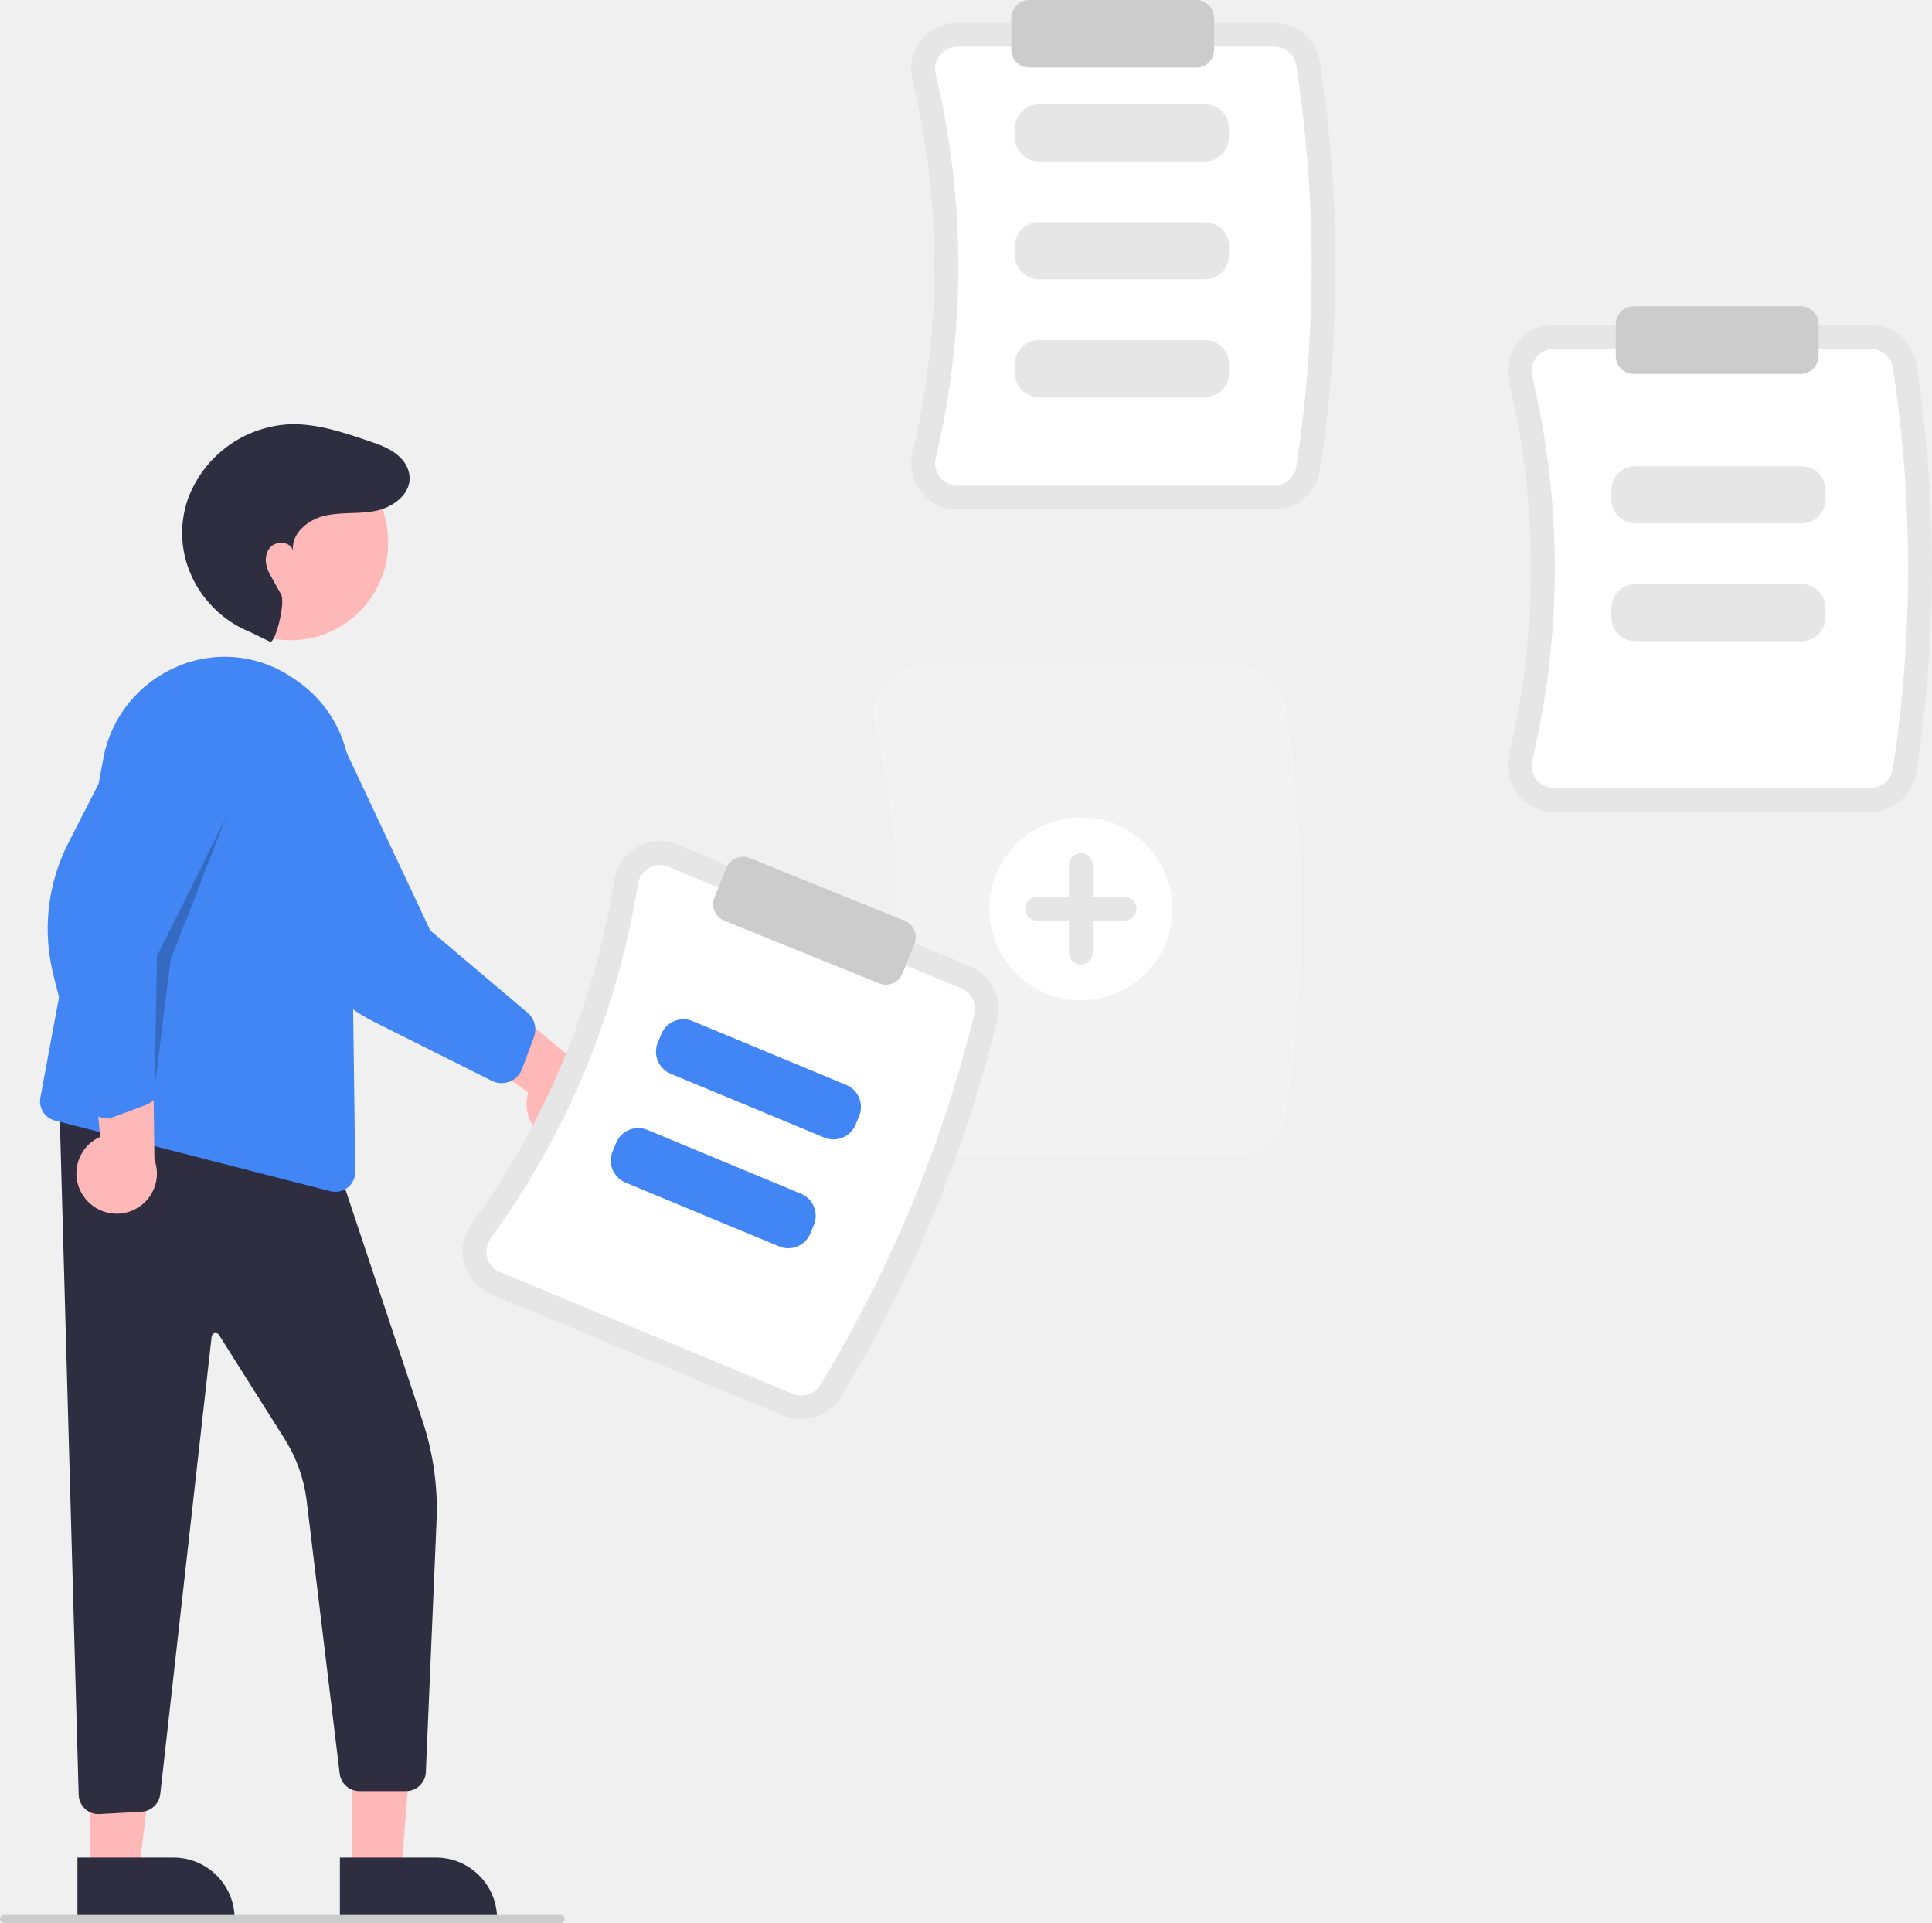
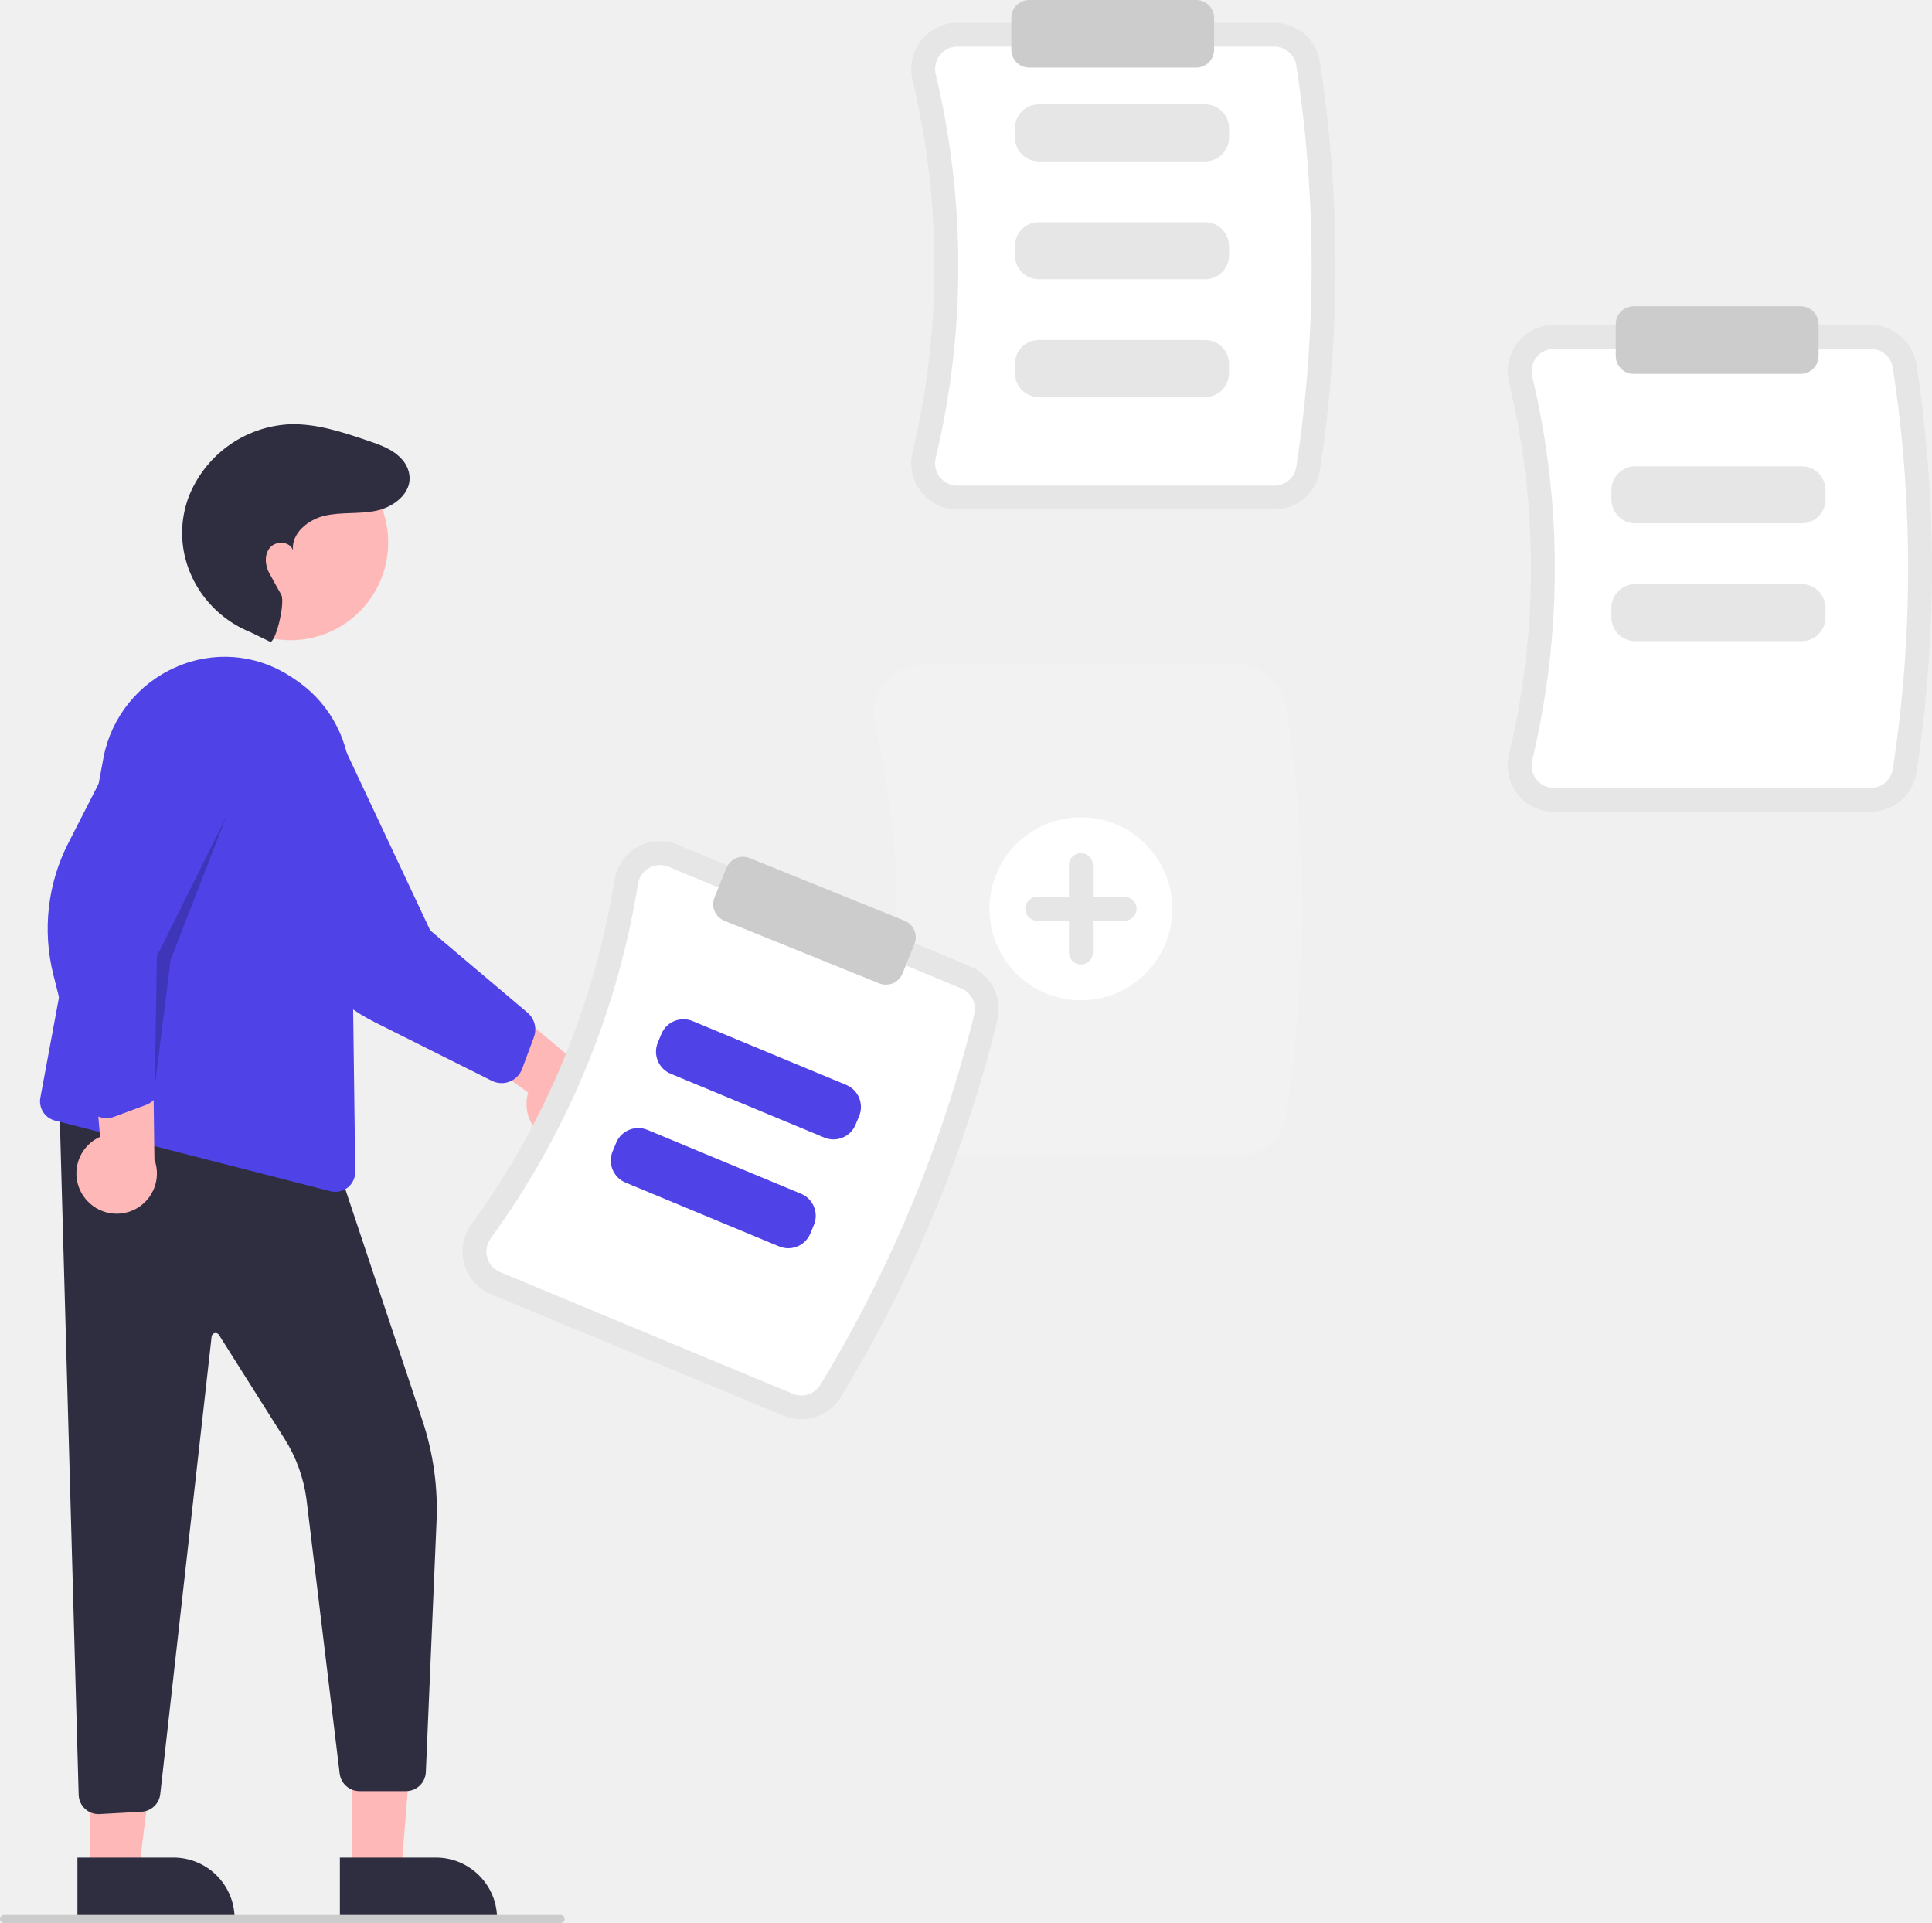
<svg xmlns="http://www.w3.org/2000/svg" data-name="Layer 1" width="485.834" height="483.5" viewBox="0 0 485.834 483.5">
  <path d="M677.542,336.347H597.8a11.478,11.478,0,0,1-9.066-4.394h0a11.622,11.622,0,0,1-2.177-9.968,201.631,201.631,0,0,0-0-93.647,11.624,11.624,0,0,1,2.177-9.967,11.478,11.478,0,0,1,9.066-4.394h79.741a11.623,11.623,0,0,1,11.439,9.755,337.961,337.961,0,0,1,0,102.858A11.623,11.623,0,0,1,677.542,336.347Z" transform="translate(-357.0831 -208.25)" fill="#e6e6e6" />
  <path d="M597.8,219.978a5.513,5.513,0,0,0-4.354,2.108,5.659,5.659,0,0,0-1.054,4.854,207.656,207.656,0,0,1,0,96.445,5.656,5.656,0,0,0,1.053,4.853l0.0 0a5.511,5.511,0,0,0,4.354,2.109h79.741a5.582,5.582,0,0,0,5.509-4.667,331.985,331.985,0,0,0,0-101.035,5.582,5.582,0,0,0-5.509-4.667Z" transform="translate(-357.0831 -208.25)" fill="#fff" />
  <path d="M660.141,248.829h-41.845a6.006,6.006,0,0,1-6-6v-2.345a6.006,6.006,0,0,1,6-6h41.845a6.006,6.006,0,0,1,6,6V242.829A6.006,6.006,0,0,1,660.141,248.829Z" transform="translate(-357.0831 -208.25)" fill="#e6e6e6" />
  <path d="M660.141,278.454h-41.845a6.006,6.006,0,0,1-6-6V270.11a6.006,6.006,0,0,1,6-6h41.845a6.006,6.006,0,0,1,6,6v2.345A6.006,6.006,0,0,1,660.141,278.454Z" transform="translate(-357.0831 -208.25)" fill="#e6e6e6" />
  <path d="M660.141,308.08h-41.845a6.006,6.006,0,0,1-6-6v-2.345a6.006,6.006,0,0,1,6-6h41.845a6.006,6.006,0,0,1,6,6v2.345A6.006,6.006,0,0,1,660.141,308.08Z" transform="translate(-357.0831 -208.25)" fill="#e6e6e6" />
  <path d="M827.542,412.347H747.8a11.478,11.478,0,0,1-9.066-4.394h0a11.622,11.622,0,0,1-2.177-9.968,201.631,201.631,0,0,0-0-93.647,11.624,11.624,0,0,1,2.177-9.967,11.478,11.478,0,0,1,9.066-4.394h79.741a11.623,11.623,0,0,1,11.439,9.755,337.961,337.961,0,0,1,0,102.858A11.623,11.623,0,0,1,827.542,412.347Z" transform="translate(-357.0831 -208.25)" fill="#e6e6e6" />
  <path d="M747.8,295.978a5.513,5.513,0,0,0-4.354,2.108,5.659,5.659,0,0,0-1.054,4.854,207.656,207.656,0,0,1,0,96.445,5.656,5.656,0,0,0,1.053,4.853l0.0 0a5.511,5.511,0,0,0,4.354,2.109h79.741a5.582,5.582,0,0,0,5.509-4.667,331.985,331.985,0,0,0,0-101.035,5.582,5.582,0,0,0-5.509-4.667Z" transform="translate(-357.0831 -208.25)" fill="#fff" />
  <path d="M668.542,498.847H588.8a11.975,11.975,0,0,1-9.458-4.584,12.119,12.119,0,0,1-2.27-10.394,201.131,201.131,0,0,0-0-93.414,12.121,12.121,0,0,1,2.27-10.394,11.976,11.976,0,0,1,9.459-4.584h79.741a12.127,12.127,0,0,1,11.933,10.179,338.459,338.459,0,0,1,0,103.011A12.127,12.127,0,0,1,668.542,498.847Z" transform="translate(-357.0831 -208.25)" fill="#f2f2f2" />
  <path d="M810.141,339.829h-41.845a6.006,6.006,0,0,1-6-6v-2.345a6.006,6.006,0,0,1,6-6h41.845a6.006,6.006,0,0,1,6,6V333.829A6.006,6.006,0,0,1,810.141,339.829Z" transform="translate(-357.0831 -208.25)" fill="#e6e6e6" />
  <path d="M810.141,369.454h-41.845a6.006,6.006,0,0,1-6-6V361.11a6.006,6.006,0,0,1,6-6h41.845a6.006,6.006,0,0,1,6,6v2.345A6.006,6.006,0,0,1,810.141,369.454Z" transform="translate(-357.0831 -208.25)" fill="#e6e6e6" />
  <circle cx="271.811" cy="228.5" r="23" fill="#fff" />
  <path d="M639.894,433.75h-8v-8a3,3,0,0,0-6,0v8h-8a3,3,0,0,0,0,6h8v8a3,3,0,0,0,6,0v-8h8a3,3,0,0,0,0-6Z" transform="translate(-357.0831 -208.25)" fill="#e6e6e6" />
  <path d="M657.894,225.25h-42a4.505,4.505,0,0,1-4.5-4.5v-8a4.505,4.505,0,0,1,4.5-4.5h42a4.505,4.505,0,0,1,4.5,4.5v8A4.505,4.505,0,0,1,657.894,225.25Z" transform="translate(-357.0831 -208.25)" fill="#ccc" />
  <path d="M809.894,302.25h-42a4.505,4.505,0,0,1-4.5-4.5v-8a4.505,4.505,0,0,1,4.5-4.5h42a4.505,4.505,0,0,1,4.5,4.5v8A4.505,4.505,0,0,1,809.894,302.25Z" transform="translate(-357.0831 -208.25)" fill="#ccc" />
  <polygon points="88.596 471.061 100.856 471.061 104.689 423.773 88.594 423.773 88.596 471.061" fill="#ffb8b8" />
  <path d="M442.552,675.308l24.144-.001h.001a15.386,15.386,0,0,1,15.386,15.386v.5l-39.531.001Z" transform="translate(-357.0831 -208.25)" fill="#2f2e41" />
  <polygon points="22.596 471.061 34.856 471.061 40.689 423.773 22.594 423.773 22.596 471.061" fill="#ffb8b8" />
  <path d="M376.552,675.308l24.144-.001h.001a15.386,15.386,0,0,1,15.386,15.386v.5l-39.531.001Z" transform="translate(-357.0831 -208.25)" fill="#2f2e41" />
  <path d="M381.854,664.373a4.981,4.981,0,0,1-3.375-1.318h0a4.961,4.961,0,0,1-1.616-3.537L371.947,483.304l69.811,17.452,21.54,64.618a70.461,70.461,0,0,1,3.545,25.824l-2.675,62.637a4.996,4.996,0,0,1-4.994,4.759h-11.709a5.023,5.023,0,0,1-4.955-4.33l-8.369-69.142a37.823,37.823,0,0,0-5.532-15.164l-16.469-26.076a1,1,0,0,0-1.838.41L397.378,659.38a4.993,4.993,0,0,1-4.687,4.396l-10.552.587C382.044,664.369,381.949,664.373,381.854,664.373Z" transform="translate(-357.0831 -208.25)" fill="#2f2e41" />
  <circle cx="73.058" cy="136.406" r="24.561" fill="#ffb8b8" />
-   <path d="M441.424,507.922a5.076,5.076,0,0,1-1.253-.159H440.17l-69.264-17.76a4.998,4.998,0,0,1-3.663-5.815L383.15,398.497a31.214,31.214,0,0,1,18.25-22.54,30.113,30.113,0,0,1,28.266,2.075c.97.605,1.947,1.265,2.903,1.961a30.96,30.96,0,0,1,12.579,24.529l1.265,98.329a5.007,5.007,0,0,1-4.988,5.071Z" transform="translate(-357.0831 -208.25)" fill="#4285f4" />
+   <path d="M441.424,507.922a5.076,5.076,0,0,1-1.253-.159H440.17l-69.264-17.76a4.998,4.998,0,0,1-3.663-5.815L383.15,398.497a31.214,31.214,0,0,1,18.25-22.54,30.113,30.113,0,0,1,28.266,2.075c.97.605,1.947,1.265,2.903,1.961a30.96,30.96,0,0,1,12.579,24.529l1.265,98.329a5.007,5.007,0,0,1-4.988,5.071Z" transform="translate(-357.0831 -208.25)" fill="#4f42e7" />
  <path d="M378.032,508.93a10.056,10.056,0,0,1,4.214-14.832l-3.081-35.602,16.326,8.848.423,32.452a10.11,10.11,0,0,1-17.882,9.134Z" transform="translate(-357.0831 -208.25)" fill="#ffb8b8" />
-   <path d="M383.865,489.389a5.532,5.532,0,0,1-1.366-.173,5.496,5.496,0,0,1-3.972-3.986l-8.023-31.884a47.37,47.37,0,0,1,3.761-33.135l16.809-32.882a15.541,15.541,0,0,1,18.808-11.019,15.356,15.356,0,0,1,9.475,7.101,15.567,15.567,0,0,1,1.654,11.913l-23.927,53.506.284,32.036a5.519,5.519,0,0,1-3.584,5.205l-8.007,2.974A5.48,5.48,0,0,1,383.865,489.389Z" transform="translate(-357.0831 -208.25)" fill="#4285f4" />
+   <path d="M383.865,489.389a5.532,5.532,0,0,1-1.366-.173,5.496,5.496,0,0,1-3.972-3.986l-8.023-31.884a47.37,47.37,0,0,1,3.761-33.135l16.809-32.882a15.541,15.541,0,0,1,18.808-11.019,15.356,15.356,0,0,1,9.475,7.101,15.567,15.567,0,0,1,1.654,11.913l-23.927,53.506.284,32.036a5.519,5.519,0,0,1-3.584,5.205l-8.007,2.974A5.48,5.48,0,0,1,383.865,489.389Z" transform="translate(-357.0831 -208.25)" fill="#4f42e7" />
  <path d="M498.401,495.835a10.056,10.056,0,0,1-8.493-12.87l-28.993-20.889,17.357-6.602,24.872,20.849a10.11,10.11,0,0,1-4.742,19.512Z" transform="translate(-357.0831 -208.25)" fill="#ffb8b8" />
-   <path d="M483.223,480.581a5.522,5.522,0,0,1-2.463-.582L451.361,465.282a47.381,47.381,0,0,1-22.661-24.465L414.743,406.626a15.544,15.544,0,0,1,3.918-21.444,15.352,15.352,0,0,1,11.59-2.543,15.57,15.57,0,0,1,10.081,6.512l24.945,53.04L489.743,462.873a5.518,5.518,0,0,1,1.607,6.112l-2.97,8.008a5.474,5.474,0,0,1-2.007,2.596,5.497,5.497,0,0,1-3.15.992Z" transform="translate(-357.0831 -208.25)" fill="#4285f4" />
+   <path d="M483.223,480.581a5.522,5.522,0,0,1-2.463-.582L451.361,465.282a47.381,47.381,0,0,1-22.661-24.465L414.743,406.626a15.544,15.544,0,0,1,3.918-21.444,15.352,15.352,0,0,1,11.59-2.543,15.57,15.57,0,0,1,10.081,6.512l24.945,53.04L489.743,462.873a5.518,5.518,0,0,1,1.607,6.112l-2.97,8.008a5.474,5.474,0,0,1-2.007,2.596,5.497,5.497,0,0,1-3.15.992Z" transform="translate(-357.0831 -208.25)" fill="#4f42e7" />
  <path d="M424.983,369.593c1.305.571,3.977-9.827,2.78-11.907-1.78-3.093-1.675-3.071-2.857-5.117s-1.446-4.847.084-6.648,5.072-1.562,5.77.696c-.449-4.288,3.792-7.735,7.993-8.703s8.632-.367,12.857-1.229c4.902-1,10.003-5.11,8.047-10.501a7.593,7.593,0,0,0-1.481-2.434c-2.26-2.541-5.421-3.626-8.512-4.675-6.43-2.182-13.036-4.392-19.822-4.151A28.798,28.798,0,0,0,404.397,333.533a26.156,26.156,0,0,0-1.083,4.025c-2.329,12.524,4.944,24.878,16.756,29.647Z" transform="translate(-357.0831 -208.25)" fill="#2f2e41" />
  <polygon points="38.9 273.343 39.457 240.414 56.9 205.343 42.9 241.343 38.9 273.343" opacity="0.2" />
  <path d="M554.16,564.232,480.522,533.637a11.478,11.478,0,0,1-6.686-7.536h0a11.622,11.622,0,0,1,1.815-10.04,201.631,201.631,0,0,0,35.93-86.48,11.624,11.624,0,0,1,5.834-8.369,11.478,11.478,0,0,1,10.058-.579l73.638,30.596a11.623,11.623,0,0,1,6.821,13.398,337.961,337.961,0,0,1-39.465,94.986A11.623,11.623,0,0,1,554.16,564.232Z" transform="translate(-357.0831 -208.25)" fill="#e6e6e6" />
  <path d="M525.171,426.174a5.513,5.513,0,0,0-4.83.276,5.659,5.659,0,0,0-2.835,4.078,207.656,207.656,0,0,1-37.004,89.064,5.656,5.656,0,0,0-.889,4.885l0.0.001a5.511,5.511,0,0,0,3.212,3.618l73.638,30.596a5.582,5.582,0,0,0,6.878-2.196,331.986,331.986,0,0,0,38.766-93.302,5.582,5.582,0,0,0-3.297-6.423Z" transform="translate(-357.0831 -208.25)" fill="#fff" />
-   <path d="M564.38,494.281l-38.642-16.055a6.006,6.006,0,0,1-3.239-7.843l.9-2.165a6.006,6.006,0,0,1,7.843-3.239l38.642,16.055a6.006,6.006,0,0,1,3.239,7.843l-.9,2.165A6.006,6.006,0,0,1,564.38,494.281Z" transform="translate(-357.0831 -208.25)" fill="#4285f4" />
-   <path d="M553.013,521.64l-38.642-16.055a6.006,6.006,0,0,1-3.239-7.843l.9-2.165a6.006,6.006,0,0,1,7.843-3.239L558.517,508.394a6.006,6.006,0,0,1,3.239,7.843l-.9,2.165A6.006,6.006,0,0,1,553.013,521.64Z" transform="translate(-357.0831 -208.25)" fill="#4285f4" />
+   <path d="M564.38,494.281l-38.642-16.055a6.006,6.006,0,0,1-3.239-7.843l.9-2.165a6.006,6.006,0,0,1,7.843-3.239l38.642,16.055a6.006,6.006,0,0,1,3.239,7.843l-.9,2.165A6.006,6.006,0,0,1,564.38,494.281Z" transform="translate(-357.0831 -208.25)" fill="#4f42e7" />
+   <path d="M553.013,521.64l-38.642-16.055a6.006,6.006,0,0,1-3.239-7.843l.9-2.165a6.006,6.006,0,0,1,7.843-3.239L558.517,508.394a6.006,6.006,0,0,1,3.239,7.843l-.9,2.165A6.006,6.006,0,0,1,553.013,521.64Z" transform="translate(-357.0831 -208.25)" fill="#4f42e7" />
  <path d="M579.864,455.832a4.489,4.489,0,0,1-1.687-.331l-38.938-15.743a4.505,4.505,0,0,1-2.485-5.858l2.999-7.417a4.5,4.5,0,0,1,5.859-2.485l38.938,15.743a4.505,4.505,0,0,1,2.485,5.858l-2.999,7.417a4.511,4.511,0,0,1-4.171,2.815Z" transform="translate(-357.0831 -208.25)" fill="#ccc" />
  <path d="M498.083,691.75h-140a1,1,0,1,1,0-2h140a1,1,0,0,1,0,2Z" transform="translate(-357.0831 -208.25)" fill="#ccc" />
</svg>
